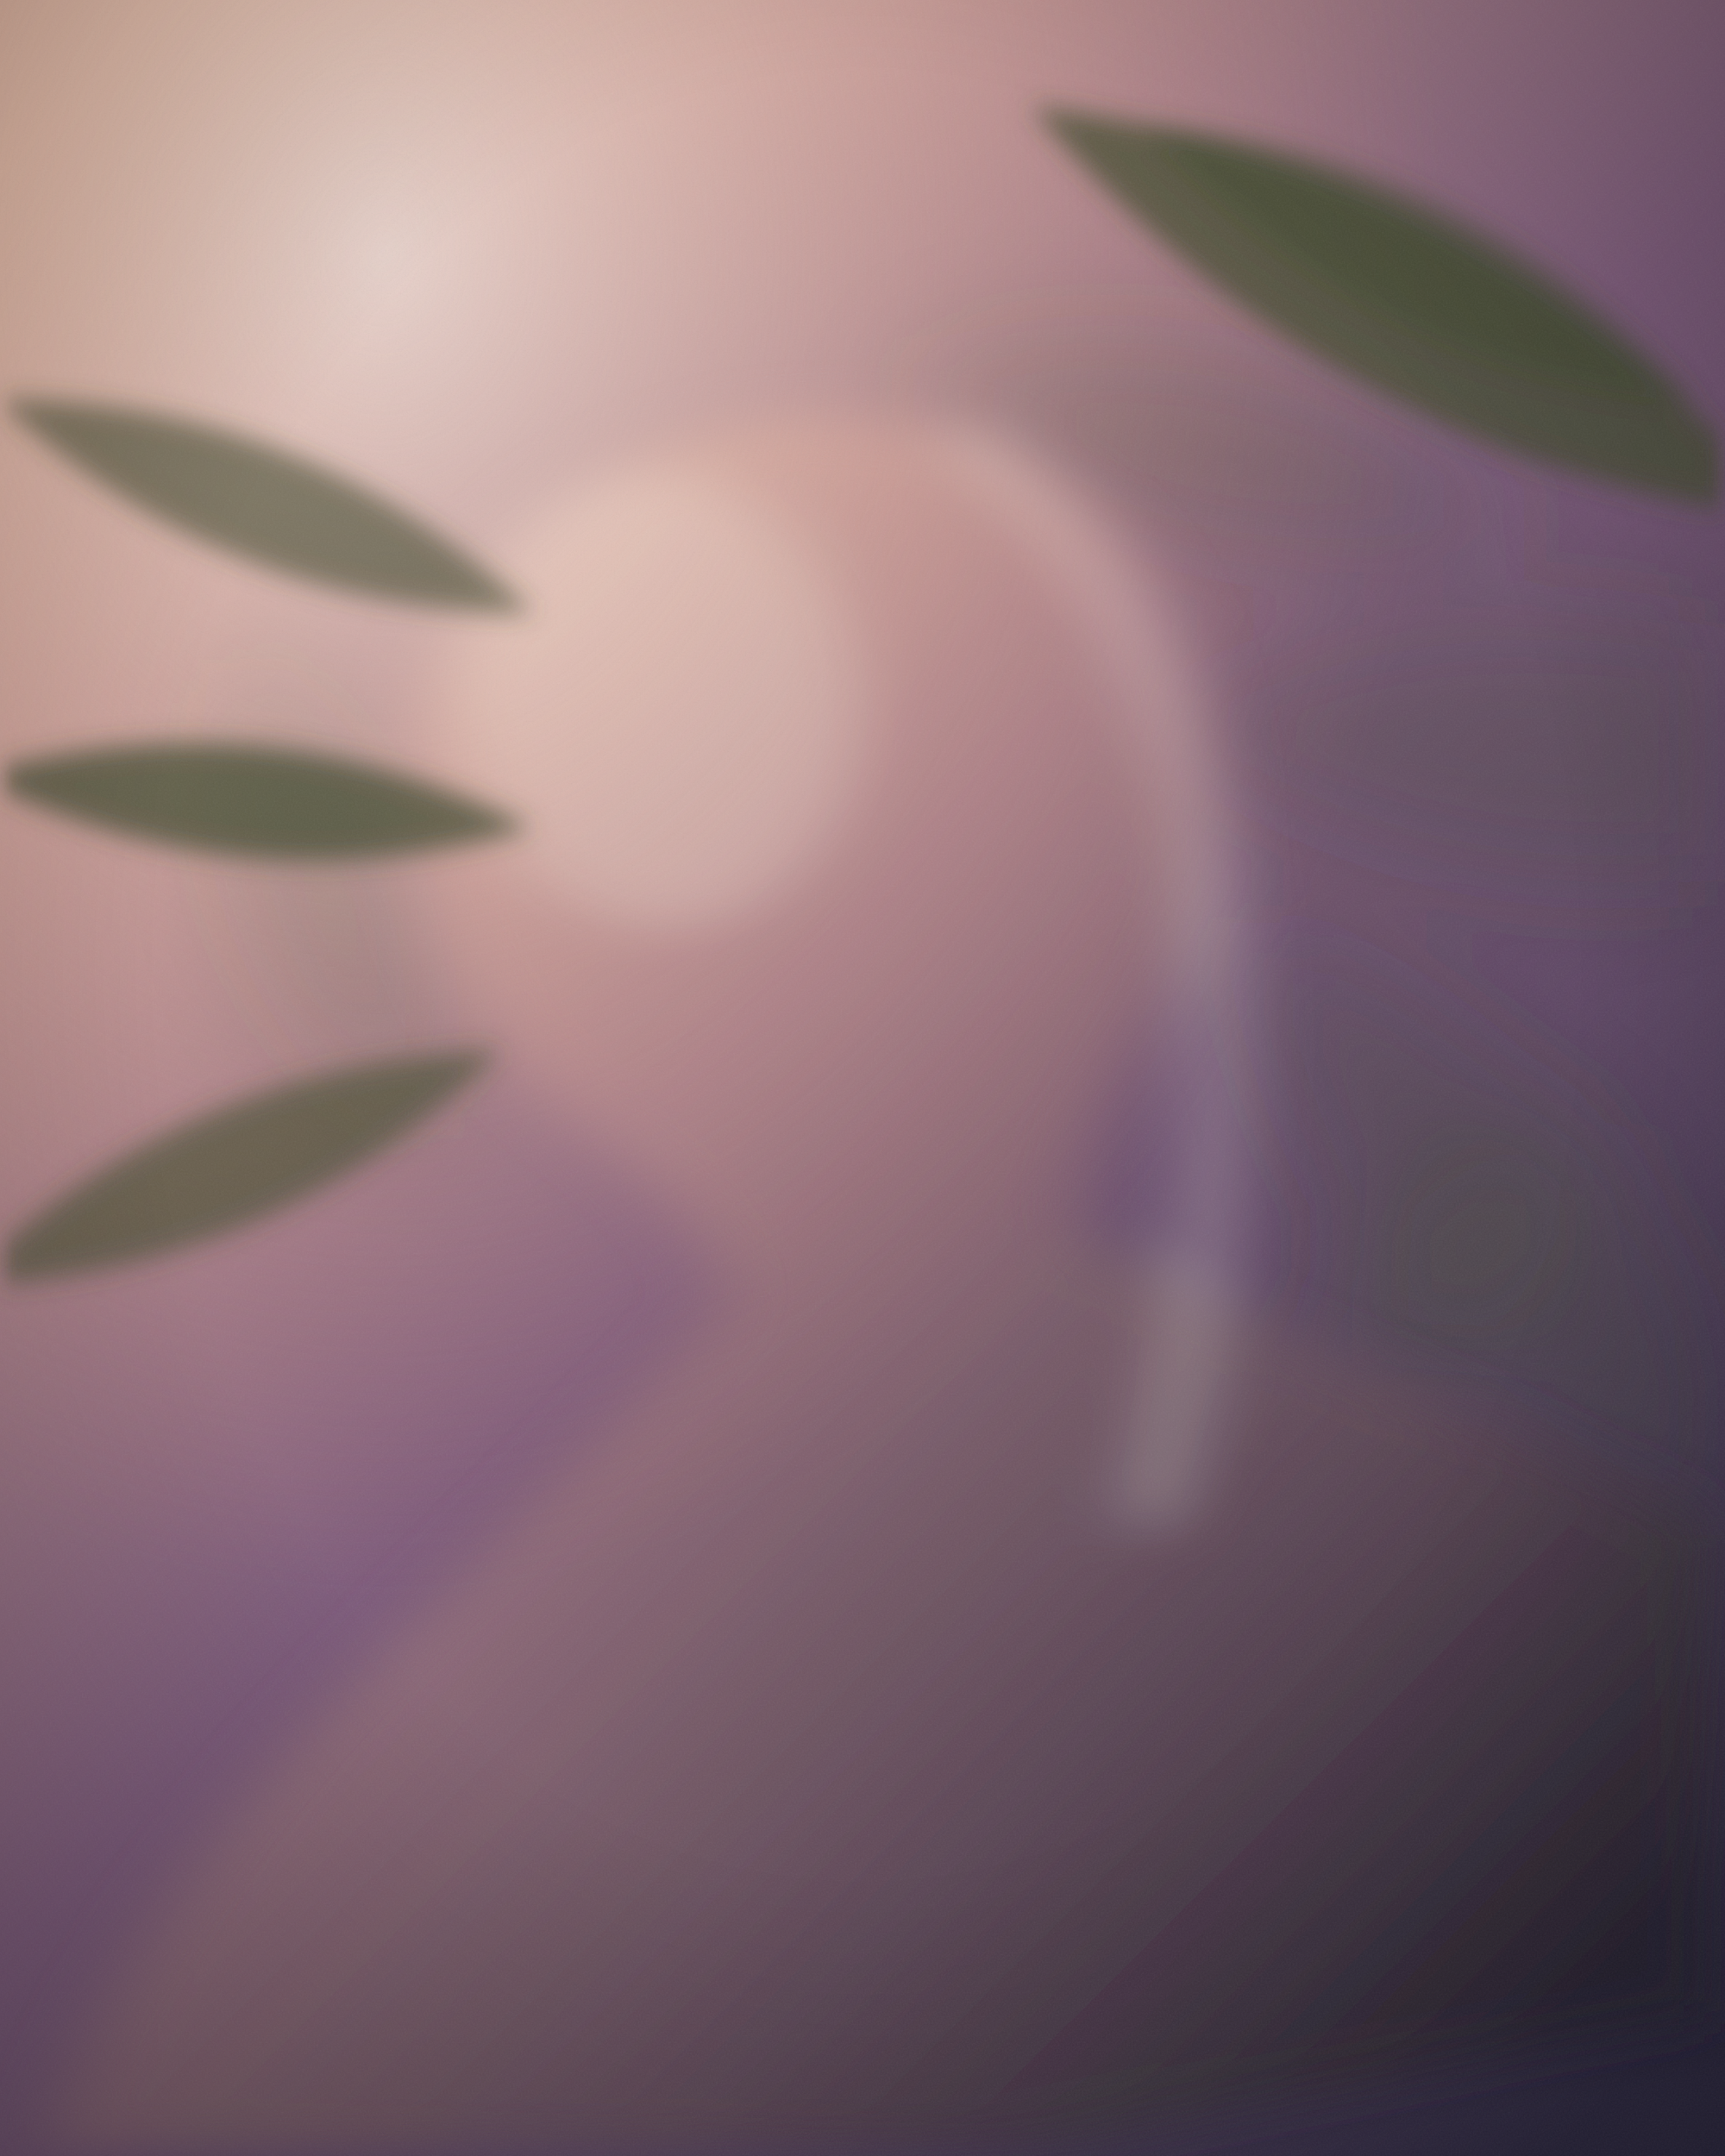
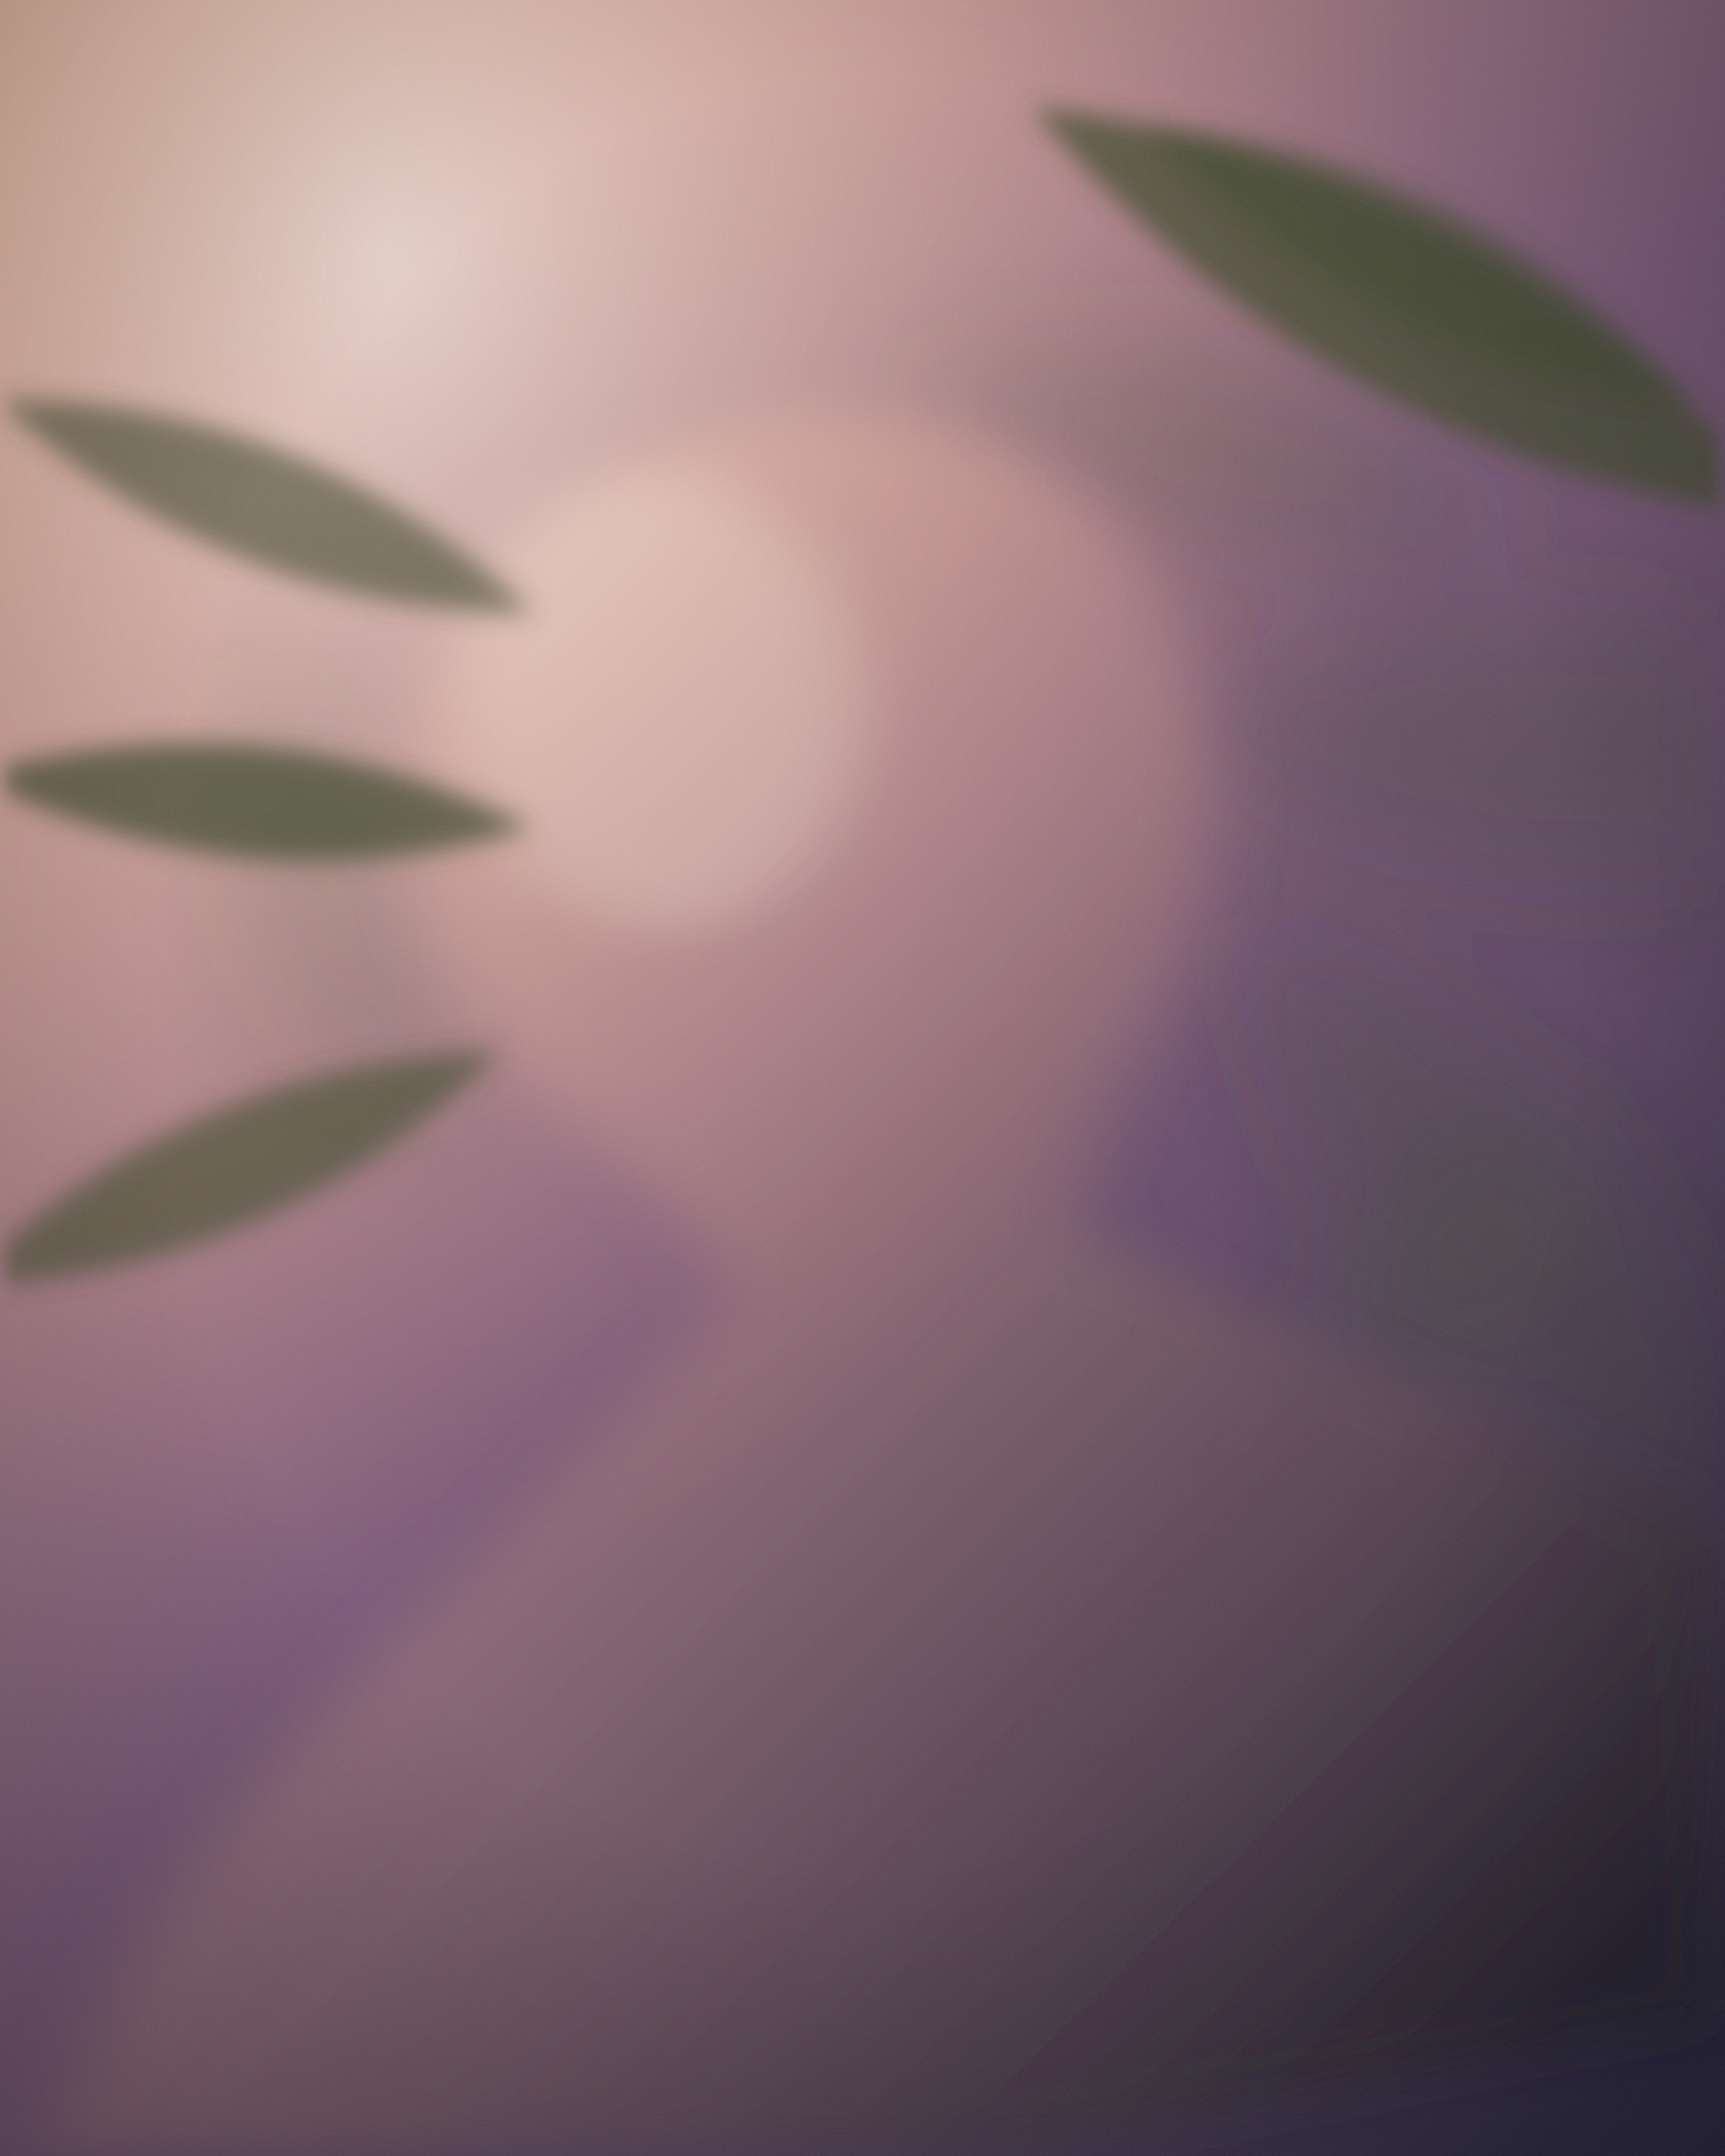
<svg xmlns="http://www.w3.org/2000/svg" viewBox="0 0 1200 1500" width="1200" height="1500" preserveAspectRatio="xMidYMid slice" role="img" aria-label="Placeholder artwork">
  <defs>
    <linearGradient id="air6" x1="10%" y1="0%" x2="90%" y2="100%">
      <stop offset="0%" stop-color="#E6B49E" />
      <stop offset="50%" stop-color="#7C5A7A" />
      <stop offset="100%" stop-color="#2C2740" />
    </linearGradient>
    <linearGradient id="figure6" x1="12%" y1="8%" x2="82%" y2="92%">
      <stop offset="0%" stop-color="#E4AE97" />
      <stop offset="38%" stop-color="#A07784" />
      <stop offset="100%" stop-color="#272230" />
    </linearGradient>
    <radialGradient id="sunspot6" cx="22%" cy="12%" r="62%">
      <stop offset="0%" stop-color="#FBF6F0" stop-opacity="0.6" />
      <stop offset="100%" stop-color="#D98B6A" stop-opacity="0" />
    </radialGradient>
    <filter id="soften6" x="-30%" y="-30%" width="160%" height="160%">
      <feGaussianBlur stdDeviation="21" />
    </filter>
    <filter id="farblur6" x="-30%" y="-30%" width="160%" height="160%">
      <feGaussianBlur stdDeviation="39" />
    </filter>
    <filter id="nearblur6" x="-30%" y="-30%" width="160%" height="160%">
      <feGaussianBlur stdDeviation="9" />
    </filter>
    <filter id="grain6" x="0" y="0" width="100%" height="100%">
      <feTurbulence type="fractalNoise" baseFrequency="0.9" numOctaves="3" seed="6" result="noise" />
      <feColorMatrix type="saturate" values="0" in="noise" result="desaturated" />
      <feComponentTransfer in="desaturated">
        <feFuncA type="linear" slope="0.16" />
      </feComponentTransfer>
    </filter>
    <radialGradient id="vignette6" cx="50%" cy="45%" r="75%">
      <stop offset="55%" stop-color="#000000" stop-opacity="0" />
      <stop offset="100%" stop-color="#000000" stop-opacity="0.28" />
    </radialGradient>
  </defs>
  <rect width="1200" height="1500" fill="url(#air6)" />
  <g filter="url(#farblur6)" fill="#40492F" fill-opacity="0.26">
    <path d="M786.4,501.5 Q1085.2,706.2 1406.5,538.9 Q1107.6,334.2 786.4,501.5 Z" />
    <path d="M623.7,262.4 Q816.2,449.9 1072.2,368.3 Q879.8,180.8 623.7,262.4 Z" />
    <path d="M1227.4,1086.1 Q1182.5,752.6 867.1,635.4 Q912,968.8 1227.4,1086.1 Z" />
    <path d="M877,1013 Q1065,967.4 1113.2,780.1 Q925.2,825.7 877,1013 Z" />
    <path d="M1285.7,1060.1 Q1577.7,1061.2 1716.1,804.1 Q1424.1,803 1285.7,1060.1 Z" />
    <path d="M292.7,797.9 Q333.2,587.8 167,453.2 Q126.5,663.3 292.7,797.9 Z" />
  </g>
  <g filter="url(#soften6)" transform="rotate(-10.8 631.3 898.8)">
    <path d="M-113.9,1500 C-54.3,1185.8 313.9,1042.3 504.3,880.9 C493.3,755.3 349.7,737.3 355.3,540 C355.3,199.1 907.3,199.1 907.3,540 C912.8,737.3 769.3,755.3 758.2,880.9 C948.7,1042.3 1316.8,1185.8 1376.5,1500 Z" fill="url(#figure6)" fill-opacity="0.95" />
    <ellipse cx="537.4" cy="461.1" rx="138" ry="157.9" fill="#F9F0E7" fill-opacity="0.30" />
-     <path d="M783.1,324.7 C948.7,504.1 907.3,791.2 769.3,1078.2" stroke="#FBF4ED" stroke-opacity="0.35" stroke-width="24.8" fill="none" stroke-linecap="round" />
  </g>
  <rect width="1200" height="1500" fill="url(#sunspot6)" />
  <g filter="url(#nearblur6)">
    <path d="M-28.2,894.8 Q193.1,888.3 348.8,730.9 Q127.5,737.5 -28.2,894.8 Z" fill="#40492F" fill-opacity="0.62" />
    <path d="M1249.6,361.6 Q1040.9,111.4 717.2,74.1 Q925.9,324.3 1249.6,361.6 Z" fill="#40492F" fill-opacity="0.74" />
    <path d="M-20.1,539.7 Q167.7,636 370,576.2 Q182.3,479.9 -20.1,539.7 Z" fill="#40492F" fill-opacity="0.72" />
    <path d="M1179.6,279.3 Q1025.6,106 794.6,86.8 Q948.6,260 1179.6,279.3 Z" fill="#40492F" fill-opacity="0.53" />
    <path d="M-2.6,277.7 Q154.8,427.1 371.7,426.8 Q214.4,277.4 -2.6,277.7 Z" fill="#40492F" fill-opacity="0.60" />
  </g>
  <rect width="1200" height="1500" filter="url(#grain6)" opacity="0.5" />
  <rect width="1200" height="1500" fill="url(#vignette6)" />
</svg>
